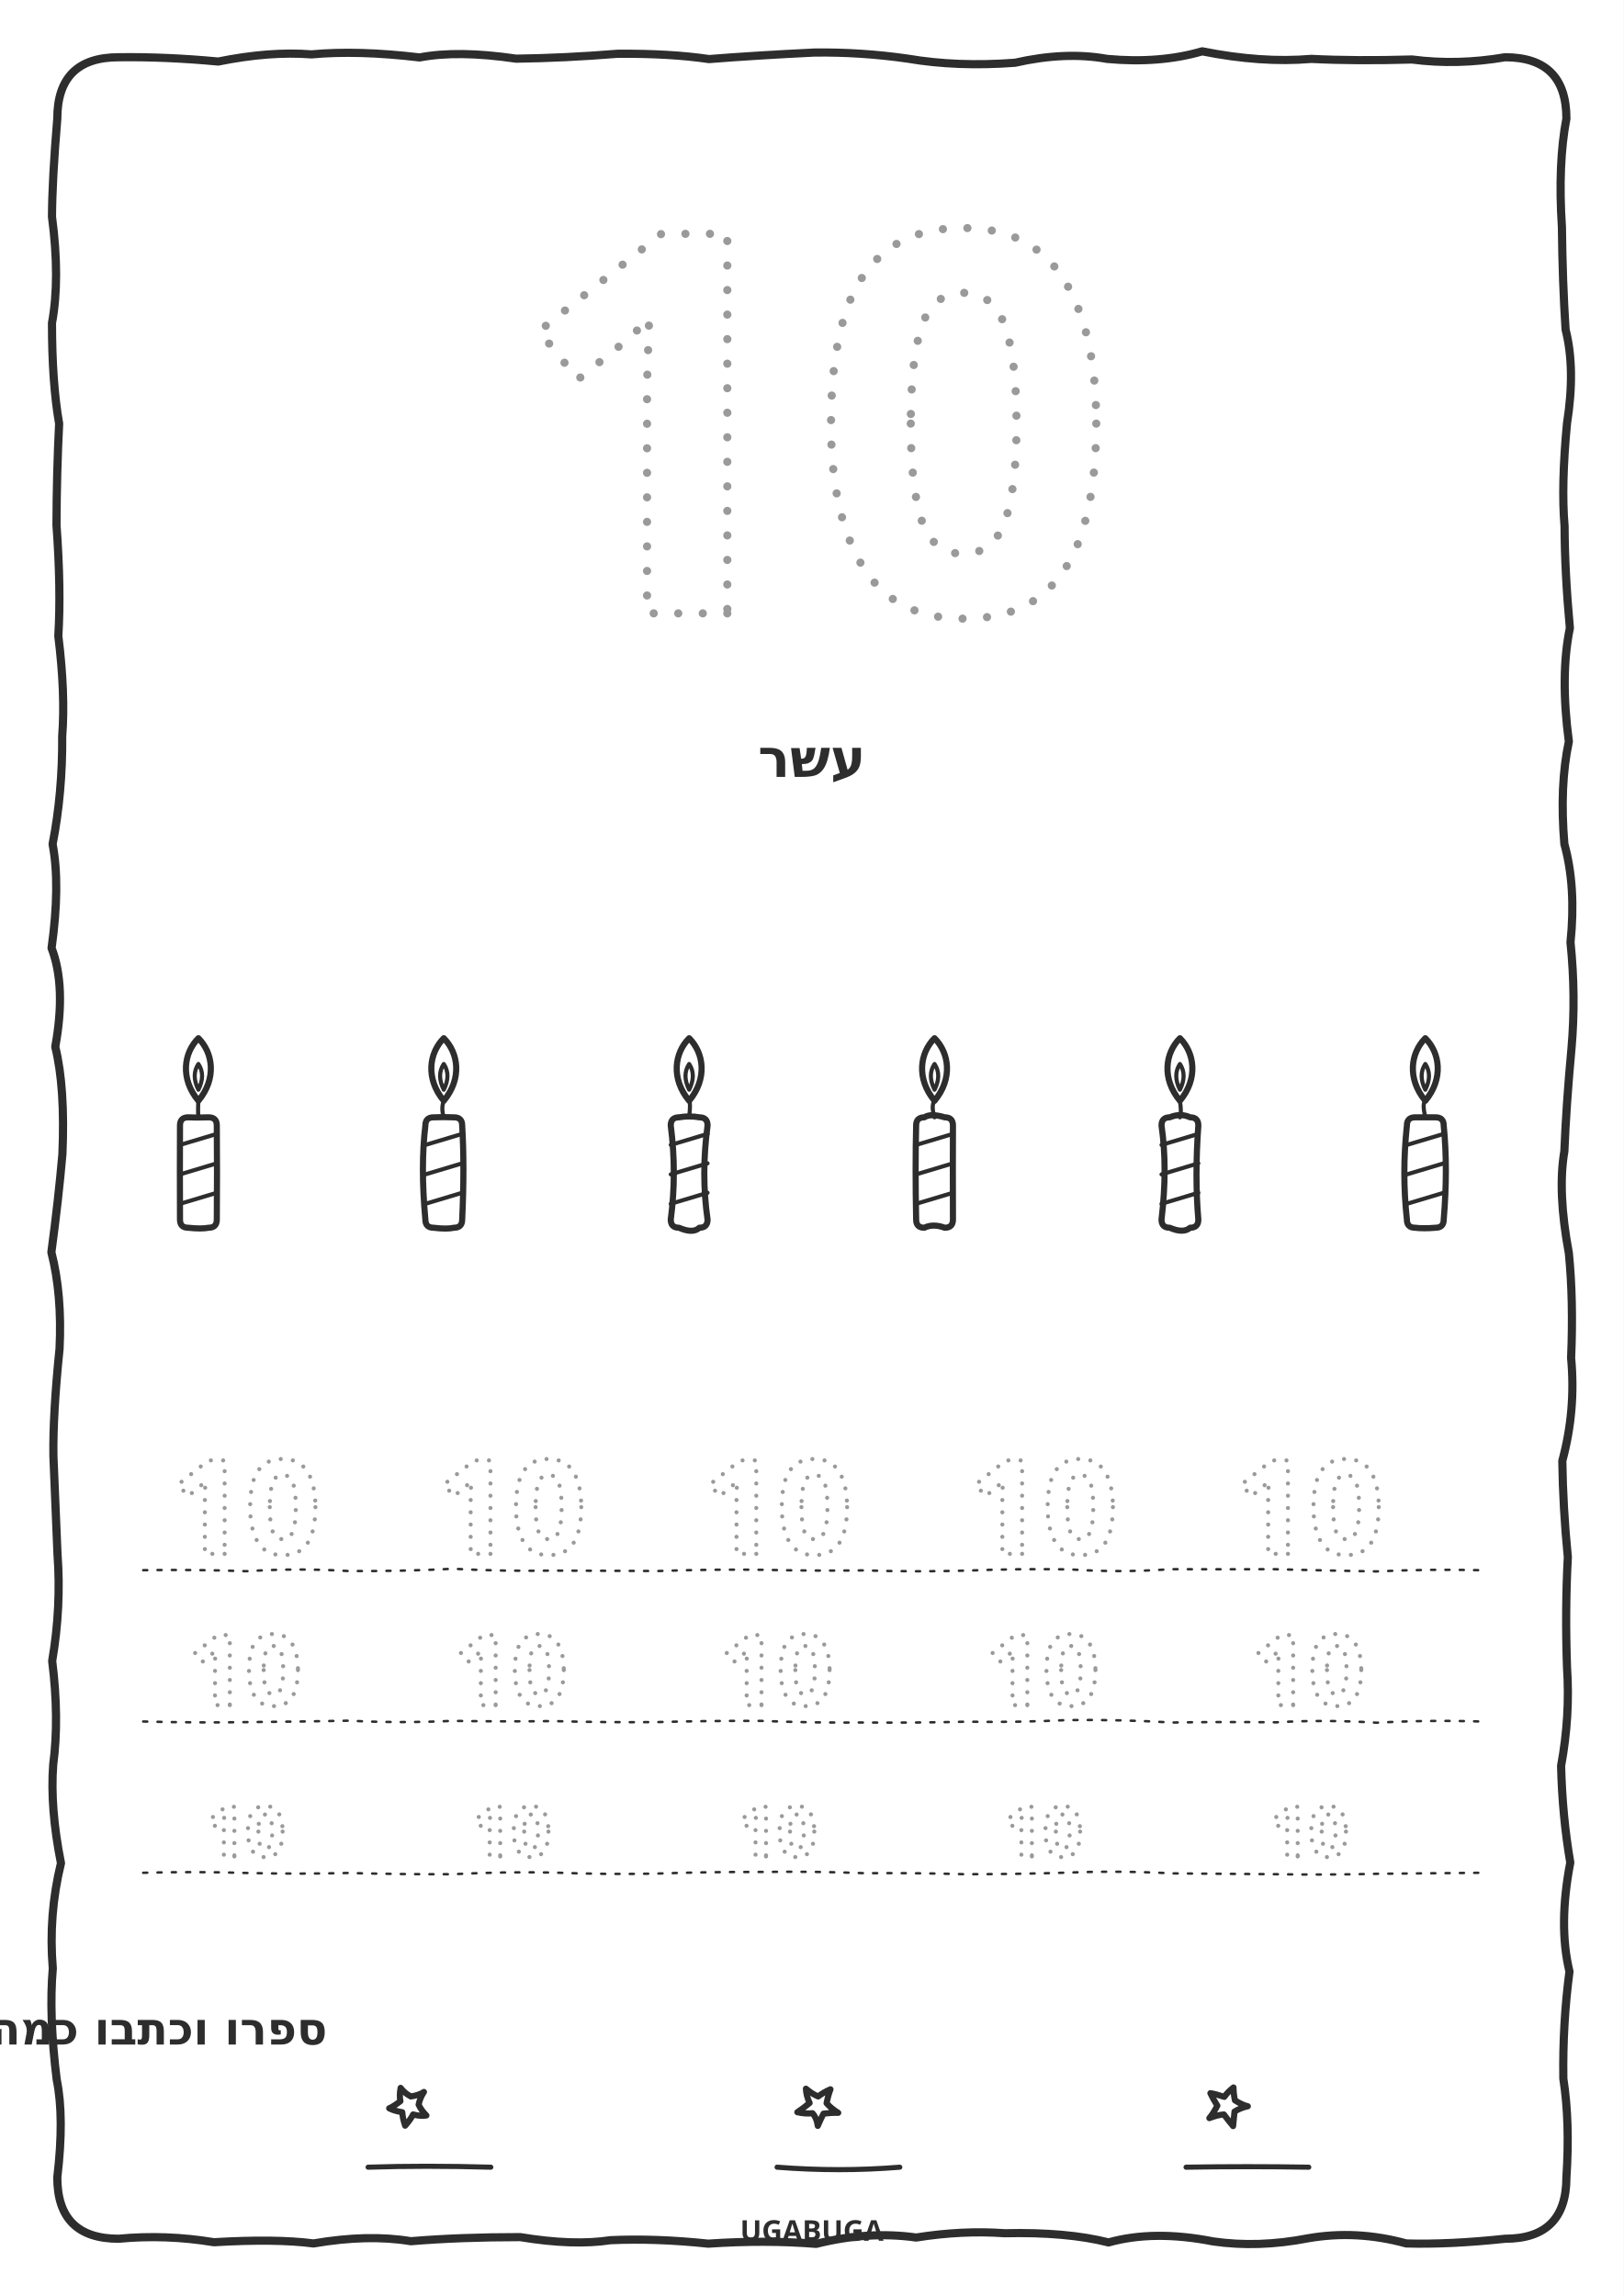
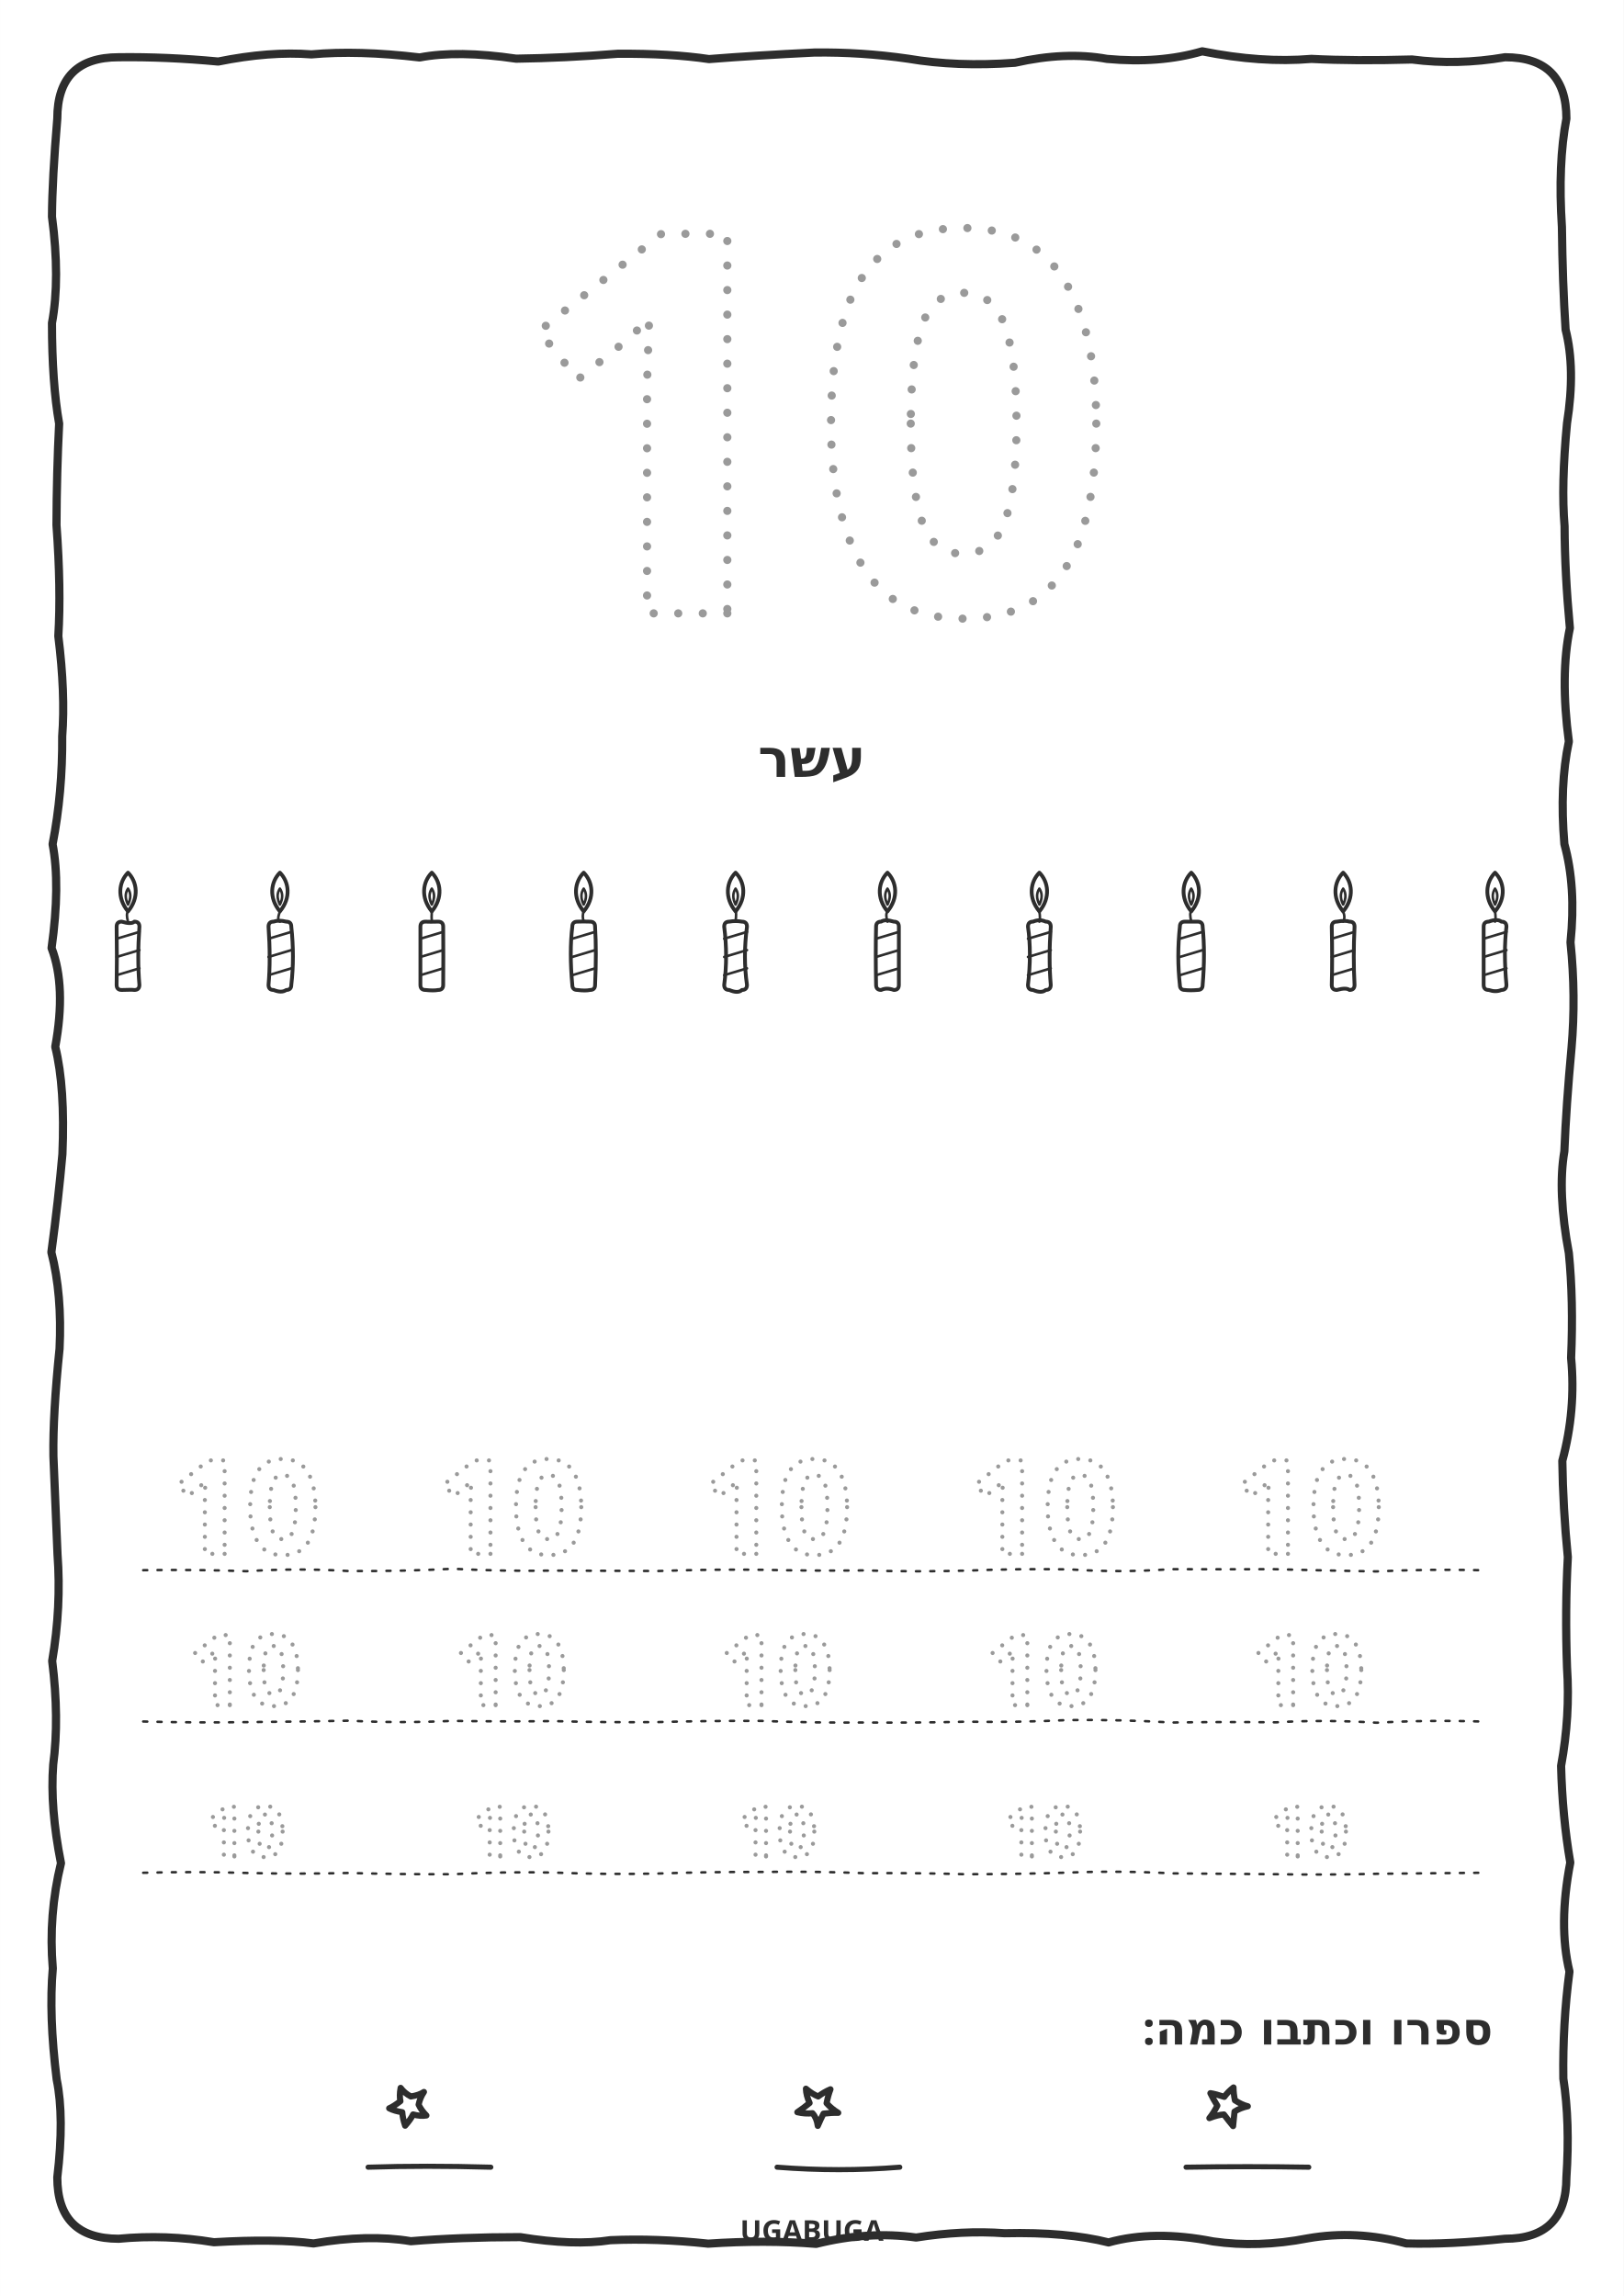
<svg xmlns="http://www.w3.org/2000/svg" width="210mm" height="297mm" viewBox="0 0 794 1123" fill="none" stroke="#2d2d2d" stroke-width="3" stroke-linecap="round" stroke-linejoin="round" font-family="Kalam, cursive">
  <defs />
  <rect width="794" height="1123" fill="#ffffff" stroke="none" />
  <path d="M58,28 Q81.2,27.7 106.7,30.1 Q131.9,25 152.3,26.6 Q175,24.5 205.2,28.1 Q223.9,24.5 252.4,28.7 Q275.9,28.4 302,26.3 Q327.9,26.1 346.7,28.9 Q369.4,27.1 398.2,25.7 Q421.1,25.4 444,28.7 Q468,32.8 496.3,30.7 Q521,25.1 541.3,28.8 Q567,31.2 587.9,25.1 Q616.8,30.9 641.3,28.8 Q662.6,29.9 690.5,29.1 Q712.6,32 736,28 Q766,28 766,58 Q761.8,80.1 763.8,111 Q764.1,138.3 765.6,161.2 Q770.5,180.5 766.3,207 Q763.4,237.3 765.1,257.4 Q765.2,280.3 767.7,307.2 Q762.9,330.3 767.2,362.7 Q762.6,384.2 765,412.8 Q770.8,433.7 768,460.9 Q770.7,487.3 768.5,512.6 Q765.9,540.7 765,563.1 Q761.6,583 767.2,612.9 Q769.5,636 768.3,664.2 Q770.7,689.7 764,714.5 Q764.3,737.4 766.7,761.6 Q765.3,787.4 766.3,815.6 Q767.9,839.3 763.4,863.7 Q764,888.3 767.9,911 Q762,941.6 767.5,964.3 Q764.1,990 764.5,1016.7 Q767.8,1038 766,1065 Q766,1095 736,1095 Q708.8,1097.9 687.7,1097.3 Q663.3,1090.6 639.5,1094.8 Q615.3,1099.5 593.2,1096.3 Q564.3,1090.6 542.1,1096.8 Q521.6,1091.6 491.3,1092.3 Q470.6,1090.8 448,1094.4 Q424.6,1091.1 399.1,1097.5 Q374.1,1095.5 346.3,1097.4 Q320.9,1094.7 298.5,1095.7 Q280.5,1098.5 254.4,1094.2 Q224.9,1094.2 200.9,1096.2 Q180,1092.7 153.3,1097.3 Q135,1094.9 104.6,1096.7 Q81.1,1092.8 58,1095 Q28,1095 28,1065 Q31.5,1035.5 27.7,1017.1 Q23.8,985.6 25.8,962.8 Q23.6,936.6 29.8,911.3 Q24.4,884.2 26,863.1 Q29,840.4 25.5,812.4 Q30,785.9 28.1,760.2 Q27.1,737.6 26.1,712.2 Q25.8,691.8 29.1,659.7 Q30.4,633.1 25.1,612.5 Q28.6,586.4 30.5,564.5 Q31.9,531.9 27,512 Q32.4,482.5 25.2,463.7 Q29.5,432.8 25.7,412.9 Q30.6,387.7 30.4,360.1 Q32,339.3 28.5,311.1 Q29.9,288 27.6,256.8 Q27.7,230.7 28.9,207.2 Q25.4,187.3 25.4,158 Q29.4,136.3 25.4,106 Q25.5,87.7 28,58 Q28,28 58,28 Z" stroke-width="4" />
  <text x="397" y="300" font-family="Heebo, sans-serif" font-size="260" font-weight="700" text-anchor="middle" direction="ltr" fill="none" stroke="#9a9a9a" stroke-width="4" stroke-dasharray="0 12" stroke-linecap="round">10</text>
  <text x="397" y="380" font-family="Heebo, sans-serif" font-size="26" font-weight="700" text-anchor="middle" direction="rtl" fill="#2d2d2d" stroke="none">עשר</text>
-   <path d="M-148,546.5 Q-140.3,548.8 -138,546.5 Q-134,546.5 -134,550.5 Q-135.8,575.6 -134,596.5 Q-134,600.5 -138,600.5 Q-139.8,600.2 -148,600.5 Q-152,600.5 -152,596.5 Q-151.6,576.4 -152,550.5 Q-152,546.5 -148,546.5 Z" fill="#ffffff" />
-   <path d="M-152,560 L-134,554.6 M-152,574.4 L-134,569 M-152,588.8 L-134,583.4" stroke-width="2" />
-   <path d="M-143,546.5 Q-144.7,540.7 -143,538.4" stroke-width="2" />
-   <path d="M-143,538.4 C-152,527.6 -150.2,515 -143,507.8 C-135.8,515 -134,527.6 -143,538.4 Z" fill="#ffffff" />
-   <path d="M-143,533 q-3.6,-7.2 0,-12.6 q3.6,5.4 0,12.6 Z" stroke-width="2" fill="#ffffff" />
-   <path d="M-28,546.5 Q-23.9,545 -18,546.5 Q-14,546.5 -14,550.5 Q-11.4,574.4 -14,596.5 Q-14,600.5 -18,600.5 Q-21.7,603.1 -28,600.5 Q-32,600.5 -32,596.5 Q-30.2,576.1 -32,550.5 Q-32,546.5 -28,546.5 Z" fill="#ffffff" />
-   <path d="M-32,560 L-14,554.6 M-32,574.4 L-14,569 M-32,588.8 L-14,583.4" stroke-width="2" />
-   <path d="M-23,546.5 Q-25.6,545.5 -23,538.4" stroke-width="2" />
-   <path d="M-23,538.4 C-32,527.6 -30.2,515 -23,507.8 C-15.8,515 -14,527.6 -23,538.4 Z" fill="#ffffff" />
-   <path d="M-23,533 q-3.6,-7.2 0,-12.6 q3.6,5.4 0,12.6 Z" stroke-width="2" fill="#ffffff" />
-   <path d="M92,546.5 Q95.4,546.7 102,546.5 Q106,546.5 106,550.5 Q106.2,574.3 106,596.5 Q106,600.5 102,600.5 Q98.5,601.2 92,600.5 Q88,600.5 88,596.5 Q87.9,571.5 88,550.5 Q88,546.5 92,546.5 Z" fill="#ffffff" />
-   <path d="M88,560 L106,554.6 M88,574.4 L106,569 M88,588.8 L106,583.4" stroke-width="2" />
-   <path d="M97,546.5 Q96.7,543.2 97,538.4" stroke-width="2" />
-   <path d="M97,538.4 C88,527.6 89.8,515 97,507.8 C104.2,515 106,527.6 97,538.4 Z" fill="#ffffff" />
-   <path d="M97,533 q-3.6,-7.2 0,-12.6 q3.6,5.4 0,12.6 Z" stroke-width="2" fill="#ffffff" />
-   <path d="M212,546.5 Q216.7,546.3 222,546.5 Q226,546.5 226,550.5 Q227.2,570.6 226,596.5 Q226,600.5 222,600.5 Q218.5,601.3 212,600.5 Q208,600.5 208,596.5 Q205.6,570.5 208,550.5 Q208,546.5 212,546.5 Z" fill="#ffffff" />
-   <path d="M208,560 L226,554.6 M208,574.4 L226,569 M208,588.8 L226,583.4" stroke-width="2" />
-   <path d="M217,546.5 Q215.6,542 217,538.4" stroke-width="2" />
-   <path d="M217,538.4 C208,527.6 209.8,515 217,507.8 C224.2,515 226,527.6 217,538.4 Z" fill="#ffffff" />
-   <path d="M217,533 q-3.6,-7.2 0,-12.6 q3.6,5.4 0,12.6 Z" stroke-width="2" fill="#ffffff" />
-   <path d="M332,546.5 Q337.1,545.6 342,546.5 Q346,546.5 346,550.5 Q342.8,574.4 346,596.5 Q346,600.5 342,600.5 Q338.9,603.5 332,600.5 Q328,600.5 328,596.5 Q331,573.8 328,550.5 Q328,546.5 332,546.5 Z" fill="#ffffff" />
-   <path d="M328,560 L346,554.6 M328,574.4 L346,569 M328,588.8 L346,583.4" stroke-width="2" />
-   <path d="M337,546.5 Q337.8,539.4 337,538.4" stroke-width="2" />
-   <path d="M337,538.4 C328,527.6 329.8,515 337,507.8 C344.2,515 346,527.6 337,538.4 Z" fill="#ffffff" />
-   <path d="M337,533 q-3.6,-7.2 0,-12.6 q3.6,5.4 0,12.6 Z" stroke-width="2" fill="#ffffff" />
-   <path d="M452,546.5 Q455.1,544.4 462,546.5 Q466,546.5 466,550.5 Q465.9,571.1 466,596.5 Q466,600.5 462,600.5 Q456.3,598.4 452,600.5 Q448,600.5 448,596.5 Q447.5,571.1 448,550.5 Q448,546.5 452,546.5 Z" fill="#ffffff" />
-   <path d="M448,560 L466,554.6 M448,574.4 L466,569 M448,588.8 L466,583.4" stroke-width="2" />
-   <path d="M457,546.5 Q455.2,540.8 457,538.4" stroke-width="2" />
-   <path d="M457,538.4 C448,527.6 449.8,515 457,507.8 C464.2,515 466,527.6 457,538.4 Z" fill="#ffffff" />
-   <path d="M457,533 q-3.6,-7.2 0,-12.6 q3.6,5.4 0,12.6 Z" stroke-width="2" fill="#ffffff" />
-   <path d="M572,546.5 Q577.3,544.3 582,546.5 Q586,546.5 586,550.5 Q584.2,575.6 586,596.5 Q586,600.5 582,600.5 Q578.7,603.4 572,600.5 Q568,600.5 568,596.5 Q571,571.2 568,550.5 Q568,546.5 572,546.5 Z" fill="#ffffff" />
-   <path d="M568,560 L586,554.6 M568,574.4 L586,569 M568,588.8 L586,583.4" stroke-width="2" />
-   <path d="M577,546.5 Q577.9,544.3 577,538.4" stroke-width="2" />
-   <path d="M577,538.4 C568,527.6 569.8,515 577,507.8 C584.2,515 586,527.6 577,538.4 Z" fill="#ffffff" />
-   <path d="M577,533 q-3.6,-7.2 0,-12.6 q3.6,5.4 0,12.6 Z" stroke-width="2" fill="#ffffff" />
-   <path d="M692,546.5 Q695.7,546.5 702,546.5 Q706,546.5 706,550.5 Q708.1,571.6 706,596.5 Q706,600.5 702,600.5 Q696.1,601 692,600.5 Q688,600.5 688,596.5 Q685.5,573.9 688,550.5 Q688,546.5 692,546.5 Z" fill="#ffffff" />
-   <path d="M688,560 L706,554.6 M688,574.4 L706,569 M688,588.8 L706,583.4" stroke-width="2" />
-   <path d="M697,546.5 Q695.4,539.7 697,538.4" stroke-width="2" />
-   <path d="M697,538.4 C688,527.6 689.8,515 697,507.8 C704.2,515 706,527.6 697,538.4 Z" fill="#ffffff" />
-   <path d="M697,533 q-3.6,-7.2 0,-12.6 q3.6,5.4 0,12.6 Z" stroke-width="2" fill="#ffffff" />
-   <path d="M812,546.5 Q818.6,545.3 822,546.5 Q826,546.5 826,550.5 Q824.8,574.7 826,596.5 Q826,600.5 822,600.5 Q819.4,598.4 812,600.5 Q808,600.5 808,596.5 Q808.6,576.3 808,550.5 Q808,546.5 812,546.5 Z" fill="#ffffff" />
-   <path d="M808,560 L826,554.6 M808,574.4 L826,569 M808,588.8 L826,583.4" stroke-width="2" />
-   <path d="M817,546.5 Q818.9,543.4 817,538.4" stroke-width="2" />
-   <path d="M817,538.4 C808,527.6 809.8,515 817,507.8 C824.2,515 826,527.6 817,538.4 Z" fill="#ffffff" />
-   <path d="M817,533 q-3.6,-7.2 0,-12.6 q3.6,5.4 0,12.6 Z" stroke-width="2" fill="#ffffff" />
-   <path d="M932,546.5 Q938.7,544 942,546.5 Q946,546.5 946,550.5 Q943.6,570.6 946,596.5 Q946,600.5 942,600.5 Q937.6,602.4 932,600.5 Q928,600.5 928,596.5 Q927.9,571.2 928,550.5 Q928,546.5 932,546.5 Z" fill="#ffffff" />
-   <path d="M928,560 L946,554.6 M928,574.4 L946,569 M928,588.8 L946,583.4" stroke-width="2" />
-   <path d="M937,546.5 Q937.8,544.1 937,538.4" stroke-width="2" />
-   <path d="M937,538.4 C928,527.6 929.8,515 937,507.8 C944.2,515 946,527.6 937,538.4 Z" fill="#ffffff" />
-   <path d="M937,533 q-3.6,-7.2 0,-12.6 q3.6,5.4 0,12.6 Z" stroke-width="2" fill="#ffffff" />
+   <g transform="translate(151.1,112.5) scale(0.619)">
+     <path d="M-148,546.5 Q-140.3,548.8 -138,546.5 Q-134,546.5 -134,550.5 Q-135.8,575.6 -134,596.5 Q-134,600.5 -138,600.5 Q-139.8,600.2 -148,600.5 Q-152,600.5 -152,596.5 Q-151.6,576.4 -152,550.5 Q-152,546.5 -148,546.5 Z" fill="#ffffff" />
+     <path d="M-152,560 L-134,554.6 M-152,574.4 L-134,569 M-152,588.8 L-134,583.4" stroke-width="2" />
+     <path d="M-143,546.5 Q-144.7,540.7 -143,538.4" stroke-width="2" />
+     <path d="M-143,538.4 C-152,527.6 -150.2,515 -143,507.8 C-135.8,515 -134,527.6 -143,538.4 Z" fill="#ffffff" />
+     <path d="M-143,533 q-3.6,-7.2 0,-12.6 q3.6,5.4 0,12.6 Z" stroke-width="2" fill="#ffffff" />
+     <path d="M-28,546.5 Q-23.9,545 -18,546.5 Q-14,546.5 -14,550.5 Q-11.4,574.4 -14,596.5 Q-14,600.5 -18,600.5 Q-21.7,603.1 -28,600.5 Q-32,600.5 -32,596.5 Q-30.2,576.1 -32,550.5 Q-32,546.5 -28,546.5 Z" fill="#ffffff" />
+     <path d="M-32,560 L-14,554.6 M-32,574.4 L-14,569 M-32,588.8 L-14,583.4" stroke-width="2" />
+     <path d="M-23,546.5 Q-25.6,545.5 -23,538.4" stroke-width="2" />
+     <path d="M-23,538.4 C-32,527.6 -30.2,515 -23,507.8 C-15.8,515 -14,527.6 -23,538.4 Z" fill="#ffffff" />
+     <path d="M-23,533 q-3.6,-7.2 0,-12.6 q3.6,5.4 0,12.6 Z" stroke-width="2" fill="#ffffff" />
+     <path d="M92,546.5 Q95.4,546.7 102,546.5 Q106,546.5 106,550.5 Q106.2,574.3 106,596.5 Q106,600.5 102,600.5 Q98.5,601.2 92,600.5 Q88,600.5 88,596.5 Q87.9,571.5 88,550.5 Q88,546.5 92,546.5 Z" fill="#ffffff" />
+     <path d="M88,560 L106,554.6 M88,574.4 L106,569 M88,588.8 L106,583.4" stroke-width="2" />
+     <path d="M97,546.5 Q96.7,543.2 97,538.4" stroke-width="2" />
+     <path d="M97,538.4 C88,527.6 89.8,515 97,507.8 C104.2,515 106,527.6 97,538.4 Z" fill="#ffffff" />
+     <path d="M97,533 q-3.6,-7.2 0,-12.6 q3.6,5.4 0,12.6 Z" stroke-width="2" fill="#ffffff" />
+     <path d="M212,546.5 Q216.7,546.3 222,546.5 Q226,546.5 226,550.5 Q227.2,570.6 226,596.5 Q226,600.5 222,600.5 Q218.5,601.3 212,600.5 Q208,600.5 208,596.5 Q205.6,570.5 208,550.5 Q208,546.5 212,546.5 Z" fill="#ffffff" />
+     <path d="M208,560 L226,554.6 M208,574.4 L226,569 M208,588.8 L226,583.4" stroke-width="2" />
+     <path d="M217,546.5 Q215.6,542 217,538.4" stroke-width="2" />
+     <path d="M217,538.4 C208,527.6 209.8,515 217,507.8 C224.2,515 226,527.6 217,538.4 Z" fill="#ffffff" />
+     <path d="M217,533 q-3.6,-7.2 0,-12.6 q3.6,5.4 0,12.6 Z" stroke-width="2" fill="#ffffff" />
+     <path d="M332,546.5 Q337.1,545.6 342,546.5 Q346,546.5 346,550.5 Q342.8,574.4 346,596.5 Q346,600.5 342,600.5 Q338.9,603.5 332,600.5 Q328,600.5 328,596.5 Q331,573.8 328,550.5 Q328,546.5 332,546.5 Z" fill="#ffffff" />
+     <path d="M328,560 L346,554.6 M328,574.4 L346,569 M328,588.8 L346,583.4" stroke-width="2" />
+     <path d="M337,546.5 Q337.8,539.4 337,538.4" stroke-width="2" />
+     <path d="M337,538.4 C328,527.6 329.8,515 337,507.8 C344.2,515 346,527.6 337,538.4 Z" fill="#ffffff" />
+     <path d="M337,533 q-3.6,-7.2 0,-12.6 q3.6,5.4 0,12.6 Z" stroke-width="2" fill="#ffffff" />
+     <path d="M452,546.5 Q455.1,544.4 462,546.5 Q466,546.5 466,550.5 Q465.9,571.1 466,596.5 Q466,600.5 462,600.5 Q456.3,598.4 452,600.5 Q448,600.5 448,596.5 Q447.5,571.1 448,550.5 Q448,546.5 452,546.5 Z" fill="#ffffff" />
+     <path d="M448,560 L466,554.6 M448,574.4 L466,569 M448,588.8 L466,583.4" stroke-width="2" />
+     <path d="M457,546.5 Q455.2,540.8 457,538.4" stroke-width="2" />
+     <path d="M457,538.4 C448,527.6 449.8,515 457,507.8 C464.2,515 466,527.6 457,538.4 Z" fill="#ffffff" />
+     <path d="M457,533 q-3.6,-7.2 0,-12.6 q3.6,5.4 0,12.6 Z" stroke-width="2" fill="#ffffff" />
+     <path d="M572,546.5 Q577.3,544.3 582,546.5 Q586,546.5 586,550.5 Q584.2,575.6 586,596.5 Q586,600.5 582,600.5 Q578.7,603.4 572,600.5 Q568,600.5 568,596.5 Q571,571.2 568,550.5 Q568,546.5 572,546.5 Z" fill="#ffffff" />
+     <path d="M568,560 L586,554.6 M568,574.4 L586,569 M568,588.8 L586,583.4" stroke-width="2" />
+     <path d="M577,546.5 Q577.9,544.3 577,538.4" stroke-width="2" />
+     <path d="M577,538.4 C568,527.6 569.8,515 577,507.8 C584.2,515 586,527.6 577,538.4 Z" fill="#ffffff" />
+     <path d="M577,533 q-3.6,-7.2 0,-12.6 q3.6,5.4 0,12.6 Z" stroke-width="2" fill="#ffffff" />
+     <path d="M692,546.5 Q695.7,546.5 702,546.5 Q706,546.5 706,550.5 Q708.1,571.6 706,596.5 Q706,600.5 702,600.5 Q696.1,601 692,600.5 Q688,600.5 688,596.5 Q685.5,573.9 688,550.5 Q688,546.5 692,546.5 Z" fill="#ffffff" />
+     <path d="M688,560 L706,554.6 M688,574.4 L706,569 M688,588.8 L706,583.4" stroke-width="2" />
+     <path d="M697,546.5 Q695.4,539.7 697,538.4" stroke-width="2" />
+     <path d="M697,538.4 C688,527.6 689.8,515 697,507.8 C704.2,515 706,527.6 697,538.4 Z" fill="#ffffff" />
+     <path d="M697,533 q-3.6,-7.2 0,-12.6 q3.6,5.4 0,12.6 Z" stroke-width="2" fill="#ffffff" />
+     <path d="M812,546.5 Q818.6,545.3 822,546.5 Q826,546.5 826,550.5 Q824.8,574.7 826,596.5 Q826,600.5 822,600.5 Q819.4,598.4 812,600.5 Q808,600.5 808,596.5 Q808.6,576.3 808,550.5 Q808,546.5 812,546.5 Z" fill="#ffffff" />
+     <path d="M808,560 L826,554.6 M808,574.4 L826,569 M808,588.8 L826,583.4" stroke-width="2" />
+     <path d="M817,546.5 Q818.9,543.4 817,538.4" stroke-width="2" />
+     <path d="M817,538.4 C808,527.6 809.8,515 817,507.8 C824.2,515 826,527.6 817,538.4 Z" fill="#ffffff" />
+     <path d="M817,533 q-3.6,-7.2 0,-12.6 q3.6,5.4 0,12.6 Z" stroke-width="2" fill="#ffffff" />
+     <path d="M932,546.5 Q938.7,544 942,546.5 Q946,546.5 946,550.5 Q943.6,570.6 946,596.5 Q946,600.5 942,600.5 Q937.6,602.4 932,600.5 Q928,600.5 928,596.5 Q927.9,571.2 928,550.5 Q928,546.5 932,546.5 Z" fill="#ffffff" />
+     <path d="M928,560 L946,554.6 M928,574.4 L946,569 M928,588.8 L946,583.4" stroke-width="2" />
+     <path d="M937,546.5 Q937.8,544.1 937,538.4" stroke-width="2" />
+     <path d="M937,538.4 C928,527.6 929.8,515 937,507.8 C944.2,515 946,527.6 937,538.4 Z" fill="#ffffff" />
+     <path d="M937,533 q-3.6,-7.2 0,-12.6 q3.6,5.4 0,12.6 Z" stroke-width="2" fill="#ffffff" />
+   </g>
  <path d="M70,768 Q95.3,767.6 120.5,768.5 Q145.9,766.9 170.2,768.4 Q196.8,768.6 221.5,767.3 Q245.6,768.6 271.2,768.2 Q295.8,768.3 321.8,768.4 Q347.9,767.5 372.6,767.8 Q397.8,768.4 422.7,768.1 Q447.2,768.9 472.8,768.2 Q497.4,767.2 523.3,767.6 Q547.3,769.3 572.5,767.5 Q597.4,767.6 622.7,767.5 Q648.9,768.2 672.9,768.6 Q698.9,767.4 724,768" stroke-width="1.2" stroke-dasharray="2 5" />
  <text x="120" y="760" font-family="Heebo, sans-serif" font-size="64" font-weight="700" text-anchor="middle" direction="ltr" fill="none" stroke="#9a9a9a" stroke-width="2" stroke-dasharray="0 6" stroke-linecap="round">10</text>
  <text x="250" y="760" font-family="Heebo, sans-serif" font-size="64" font-weight="700" text-anchor="middle" direction="ltr" fill="none" stroke="#9a9a9a" stroke-width="2" stroke-dasharray="0 6" stroke-linecap="round">10</text>
  <text x="380" y="760" font-family="Heebo, sans-serif" font-size="64" font-weight="700" text-anchor="middle" direction="ltr" fill="none" stroke="#9a9a9a" stroke-width="2" stroke-dasharray="0 6" stroke-linecap="round">10</text>
  <text x="510" y="760" font-family="Heebo, sans-serif" font-size="64" font-weight="700" text-anchor="middle" direction="ltr" fill="none" stroke="#9a9a9a" stroke-width="2" stroke-dasharray="0 6" stroke-linecap="round">10</text>
  <text x="640" y="760" font-family="Heebo, sans-serif" font-size="64" font-weight="700" text-anchor="middle" direction="ltr" fill="none" stroke="#9a9a9a" stroke-width="2" stroke-dasharray="0 6" stroke-linecap="round">10</text>
  <path d="M70,842 Q95.9,842.7 120.7,842.3 Q145.7,842.1 170.9,841.6 Q195.2,842.9 221,841.7 Q247.3,842.1 270.5,841.8 Q295.6,842.5 321.1,842.3 Q345.8,841.6 372,841.7 Q397.7,842.7 421.9,842.5 Q447.7,842.7 472.3,842.1 Q497,842.5 522.2,841.3 Q548.1,841 573.2,842.5 Q597.6,842.1 624.1,842.4 Q648.1,841 673.2,842.6 Q698.3,841.2 724,842" stroke-width="1.2" stroke-dasharray="2 5" />
  <text x="120" y="834" font-family="Heebo, sans-serif" font-size="48" font-weight="700" text-anchor="middle" direction="ltr" fill="none" stroke="#9a9a9a" stroke-width="2" stroke-dasharray="0 6" stroke-linecap="round">10</text>
  <text x="250" y="834" font-family="Heebo, sans-serif" font-size="48" font-weight="700" text-anchor="middle" direction="ltr" fill="none" stroke="#9a9a9a" stroke-width="2" stroke-dasharray="0 6" stroke-linecap="round">10</text>
  <text x="380" y="834" font-family="Heebo, sans-serif" font-size="48" font-weight="700" text-anchor="middle" direction="ltr" fill="none" stroke="#9a9a9a" stroke-width="2" stroke-dasharray="0 6" stroke-linecap="round">10</text>
  <text x="510" y="834" font-family="Heebo, sans-serif" font-size="48" font-weight="700" text-anchor="middle" direction="ltr" fill="none" stroke="#9a9a9a" stroke-width="2" stroke-dasharray="0 6" stroke-linecap="round">10</text>
  <text x="640" y="834" font-family="Heebo, sans-serif" font-size="48" font-weight="700" text-anchor="middle" direction="ltr" fill="none" stroke="#9a9a9a" stroke-width="2" stroke-dasharray="0 6" stroke-linecap="round">10</text>
  <path d="M70,916 Q95.4,915.3 120.9,916.1 Q146.4,916.7 170.2,916.1 Q196.9,916.8 221.3,916.7 Q247.1,915.4 270.8,915.9 Q296.2,916.9 320.8,916.4 Q346.7,915.5 372.3,915.6 Q397.6,915.2 422.8,916.2 Q447,916 472,916.7 Q497.3,916.7 522.8,915.9 Q546.8,914.9 573.5,916.3 Q598.4,916.5 623.6,916.7 Q648.8,917.1 673.1,916.5 Q699.9,916.3 724,916" stroke-width="1.2" stroke-dasharray="2 5" />
  <text x="120" y="908" font-family="Heebo, sans-serif" font-size="34" font-weight="700" text-anchor="middle" direction="ltr" fill="none" stroke="#9a9a9a" stroke-width="2" stroke-dasharray="0 6" stroke-linecap="round">10</text>
  <text x="250" y="908" font-family="Heebo, sans-serif" font-size="34" font-weight="700" text-anchor="middle" direction="ltr" fill="none" stroke="#9a9a9a" stroke-width="2" stroke-dasharray="0 6" stroke-linecap="round">10</text>
  <text x="380" y="908" font-family="Heebo, sans-serif" font-size="34" font-weight="700" text-anchor="middle" direction="ltr" fill="none" stroke="#9a9a9a" stroke-width="2" stroke-dasharray="0 6" stroke-linecap="round">10</text>
  <text x="510" y="908" font-family="Heebo, sans-serif" font-size="34" font-weight="700" text-anchor="middle" direction="ltr" fill="none" stroke="#9a9a9a" stroke-width="2" stroke-dasharray="0 6" stroke-linecap="round">10</text>
  <text x="640" y="908" font-family="Heebo, sans-serif" font-size="34" font-weight="700" text-anchor="middle" direction="ltr" fill="none" stroke="#9a9a9a" stroke-width="2" stroke-dasharray="0 6" stroke-linecap="round">10</text>
-   <text x="160" y="1000" font-family="Heebo, sans-serif" font-size="22" font-weight="700" text-anchor="start" direction="rtl" fill="#2d2d2d" stroke="none">ספרו וכתבו כמה:</text>
+   <text x="730" y="1000" font-family="Heebo, sans-serif" font-size="22" font-weight="700" text-anchor="start" direction="rtl" fill="#2d2d2d" stroke="none">ספרו וכתבו כמה:</text>
  <path d="M207.3,1023.2 Q205.4,1026 204.7,1029.4 Q206,1032.2 208.5,1034.7 Q205.6,1035.2 202,1034.2 Q200.7,1036.8 198.1,1039.7 Q196.9,1036.1 196.7,1033.1 Q192.8,1032.5 190.3,1031.2 Q192.6,1030.2 195.8,1027.7 Q195.2,1025.1 195.9,1021.2 Q197.8,1023.8 200.9,1025.4 Q204.9,1024.8 207.3,1023.2 Z" />
  <path d="M180,1060 Q207.9,1059.1 240,1060" stroke-width="2.5" />
  <path d="M406.1,1021.9 Q405,1024.7 404.2,1028.7 Q406.7,1031.5 409.9,1033.4 Q406.7,1033.3 402.7,1033.8 Q401.3,1036.5 399.9,1039.8 Q399.4,1035.9 397.3,1033.6 Q393.7,1034 389.9,1033.1 Q392.9,1031.1 395.9,1028.6 Q394.2,1024.9 394.1,1021.6 Q397.3,1024.3 400.1,1025.4 Q403,1023.2 406.1,1021.9 Z" />
  <path d="M380,1060 Q410.4,1062.4 440,1060" stroke-width="2.5" />
  <path d="M603.2,1021 Q603.2,1024 603.9,1027.3 Q607.3,1029.5 610.2,1030.2 Q606.5,1031 603.7,1032.8 Q603.3,1036.4 603,1039.9 Q600.9,1037.4 598.5,1034.2 Q595.5,1034.4 591.4,1036 Q593.4,1033.6 595.3,1029.9 Q593.1,1026.4 591.9,1023.8 Q594.5,1024.2 598.7,1025.6 Q600.5,1023.1 603.2,1021 Z" />
  <path d="M580,1060 Q610.1,1059.5 640,1060" stroke-width="2.5" />
  <text x="397" y="1096" font-family="Heebo, sans-serif" font-size="14" font-weight="700" text-anchor="middle" direction="rtl" fill="#2d2d2d" stroke="none">UGABUGA</text>
</svg>
